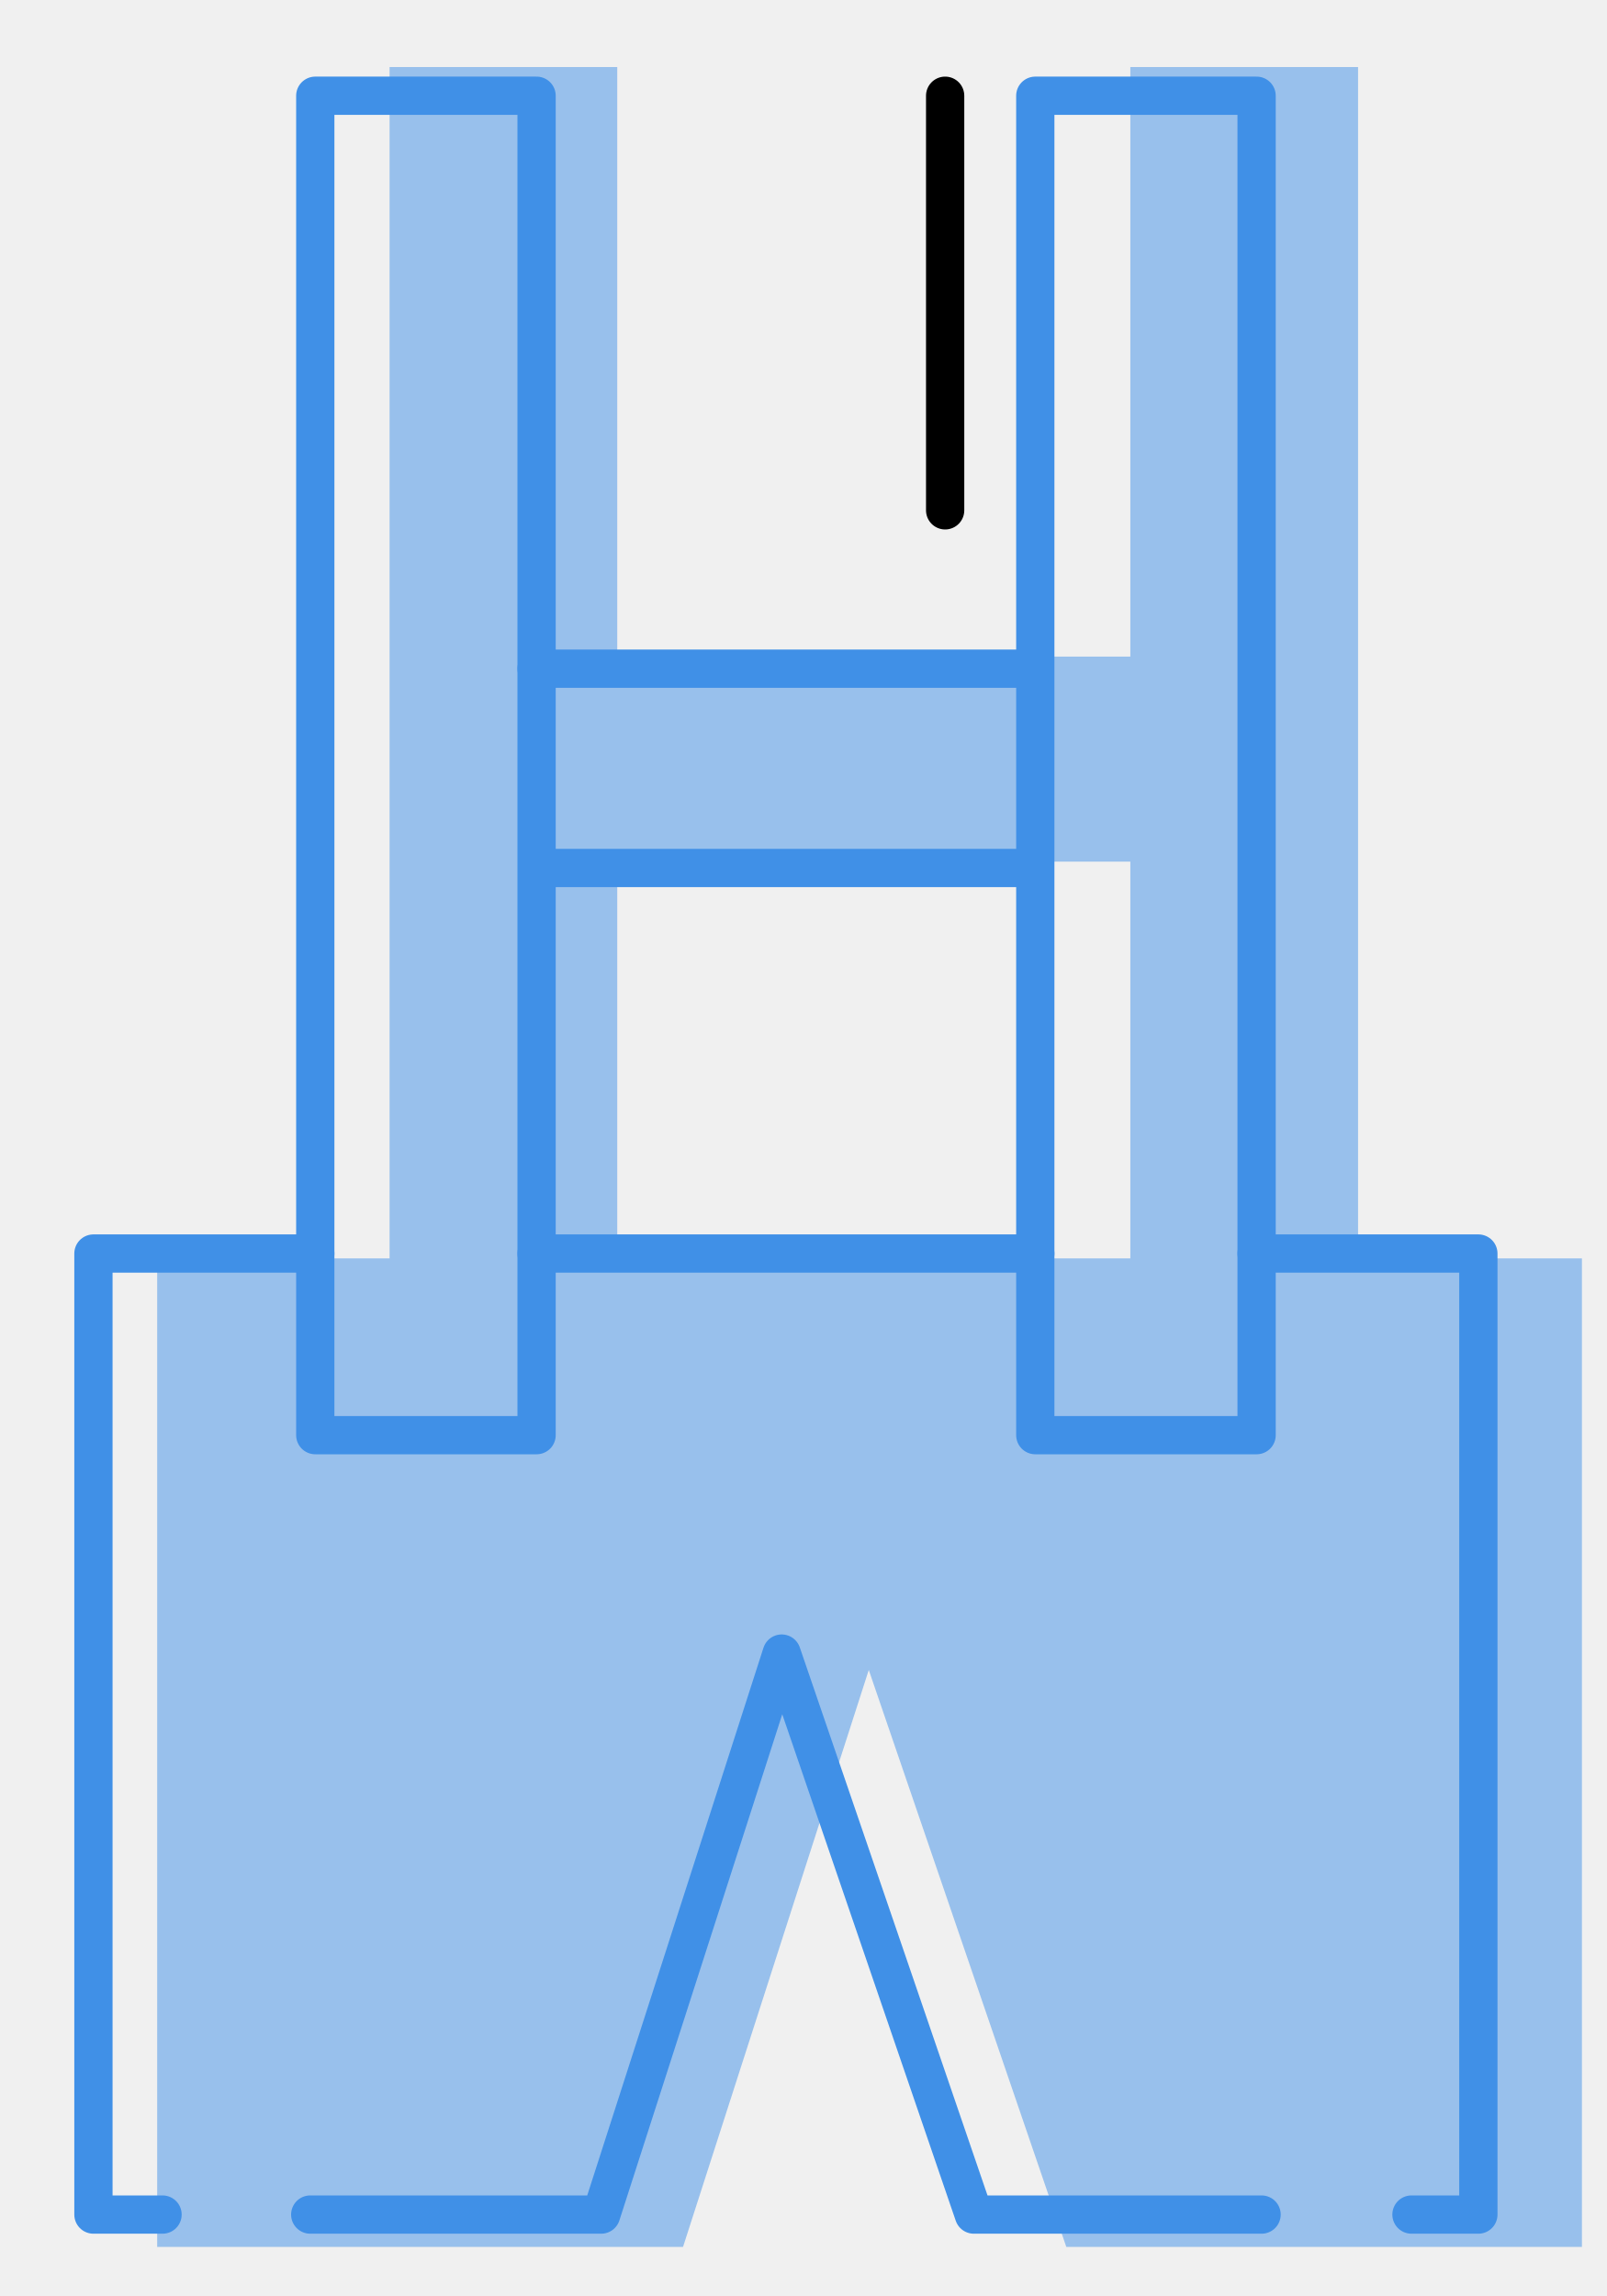
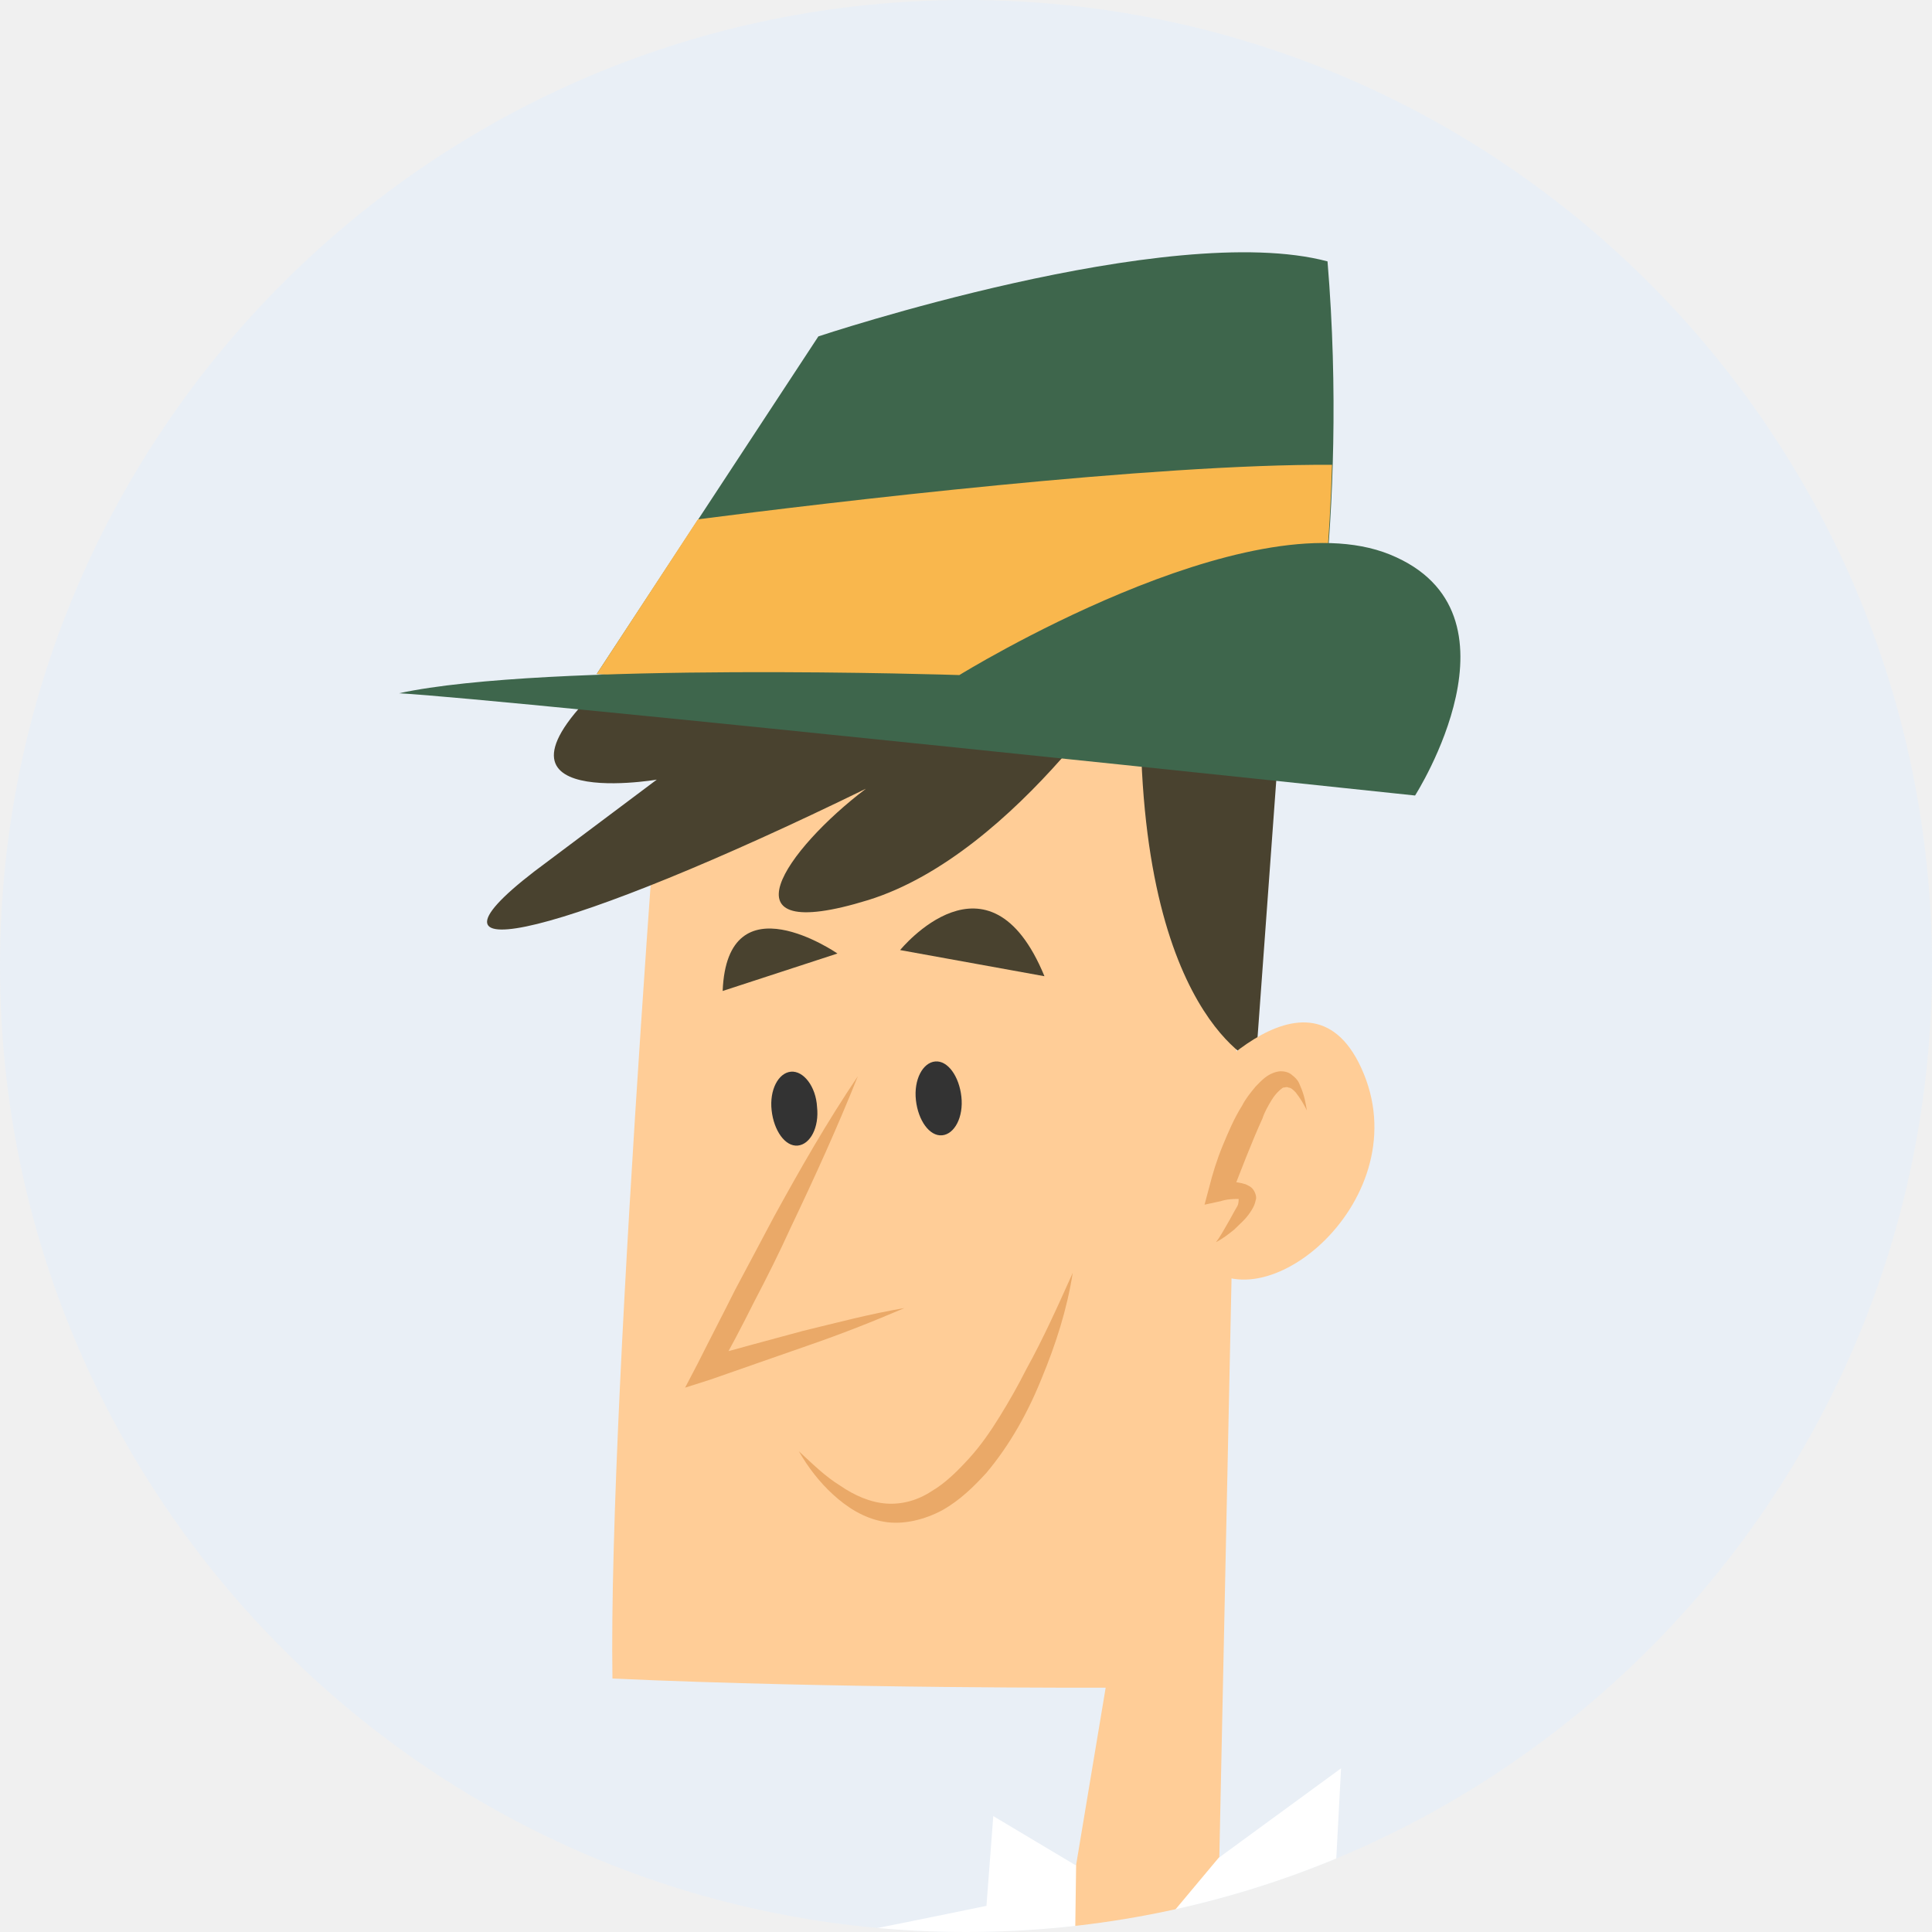
- <svg xmlns="http://www.w3.org/2000/svg" width="21" height="30" viewBox="0 0 21 30" fill="none">
-   <g clip-path="url(#clip0_3532_114327)">
-     <path opacity="0.5" d="M17.747 16.442V0.876H14.771V8.579H8.066V0.876H5.091V16.442H2.054V29.361H8.925L11.353 21.82L13.935 29.361H20.674V16.442H17.747ZM8.066 16.442V11.258H14.771V16.442H8.066H8.066Z" fill="#4090E7" />
-     <path d="M7.012 1.251H4.12V18.752H7.012V1.251Z" stroke="#4090E7" stroke-width="0.5" stroke-linecap="round" stroke-linejoin="round" />
-     <path d="M16.421 1.251H13.529V18.752H16.421V1.251Z" stroke="#4090E7" stroke-width="0.5" stroke-linecap="round" stroke-linejoin="round" />
-     <path d="M13.497 11.341H7.061" stroke="#4090E7" stroke-width="0.5" stroke-linecap="round" stroke-linejoin="round" />
-     <path d="M7.012 8.737H13.497" stroke="#4090E7" stroke-width="0.5" stroke-linecap="round" stroke-linejoin="round" />
-     <path d="M16.486 28.936H12.726L10.215 21.606L7.856 28.936H7.727H4.054" stroke="#4090E7" stroke-width="0.5" stroke-linecap="round" stroke-linejoin="round" />
-     <path d="M13.529 16.379H7.012" stroke="#4090E7" stroke-width="0.5" stroke-linecap="round" stroke-linejoin="round" />
-     <path d="M16.421 16.379H19.319V28.936H18.445" stroke="#4090E7" stroke-width="0.5" stroke-linecap="round" stroke-linejoin="round" />
-     <path d="M2.124 28.936H1.221V16.379H4.12" stroke="#4090E7" stroke-width="0.5" stroke-linecap="round" stroke-linejoin="round" />
-     <path d="M12.351 1.251V6.668" stroke="black" stroke-width="0.5" stroke-linecap="round" stroke-linejoin="round" />
+ <svg xmlns="http://www.w3.org/2000/svg" width="41" height="41" viewBox="0 0 41 41" fill="none">
+   <path d="M20.5 41C31.822 41 41 31.822 41 20.5C41 9.178 31.822 0 20.5 0C9.178 0 0 9.178 0 20.5C0 31.822 9.178 41 20.5 41Z" fill="#E9EFF6" />
+   <mask id="mask0_5526_145771" style="mask-type:luminance" maskUnits="userSpaceOnUse" x="0" y="0" width="41" height="41">
+     <path d="M20.5 41C31.822 41 41 31.822 41 20.5C41 9.178 31.822 0 20.5 0C9.178 0 0 9.178 0 20.5C0 31.822 9.178 41 20.5 41Z" fill="white" />
+   </mask>
+   <g mask="url(#mask0_5526_145771)">
+     <path d="M0 49.344L11.745 43.508C11.745 43.508 10.009 42.495 12.855 42.013C15.701 41.53 20.934 40.445 20.934 40.445L21.079 38.54L22.815 39.577L25.854 39.432L28.459 37.527L28.338 39.818C28.338 39.818 39.818 37.527 44.256 39.022C45.51 48.283 48.163 64.225 48.163 64.225" fill="white" />
+     <path d="M28.555 79.419L30.942 39.36L34.102 38.829L30.074 79.443" fill="#49422F" />
+     <path d="M19.681 81.011L17.076 40.976L14.375 41.458L18.451 81.397" fill="#49422F" />
+     <path d="M28.264 40.3C27.999 41.193 27.685 42.037 27.348 42.905C27.179 43.339 27.01 43.749 26.817 44.159C26.648 44.569 26.431 45.003 26.262 45.413L26.045 45.823L25.828 45.462C25.539 44.979 25.225 44.473 24.96 43.966C24.671 43.46 24.405 42.953 24.164 42.423C24.55 42.857 24.888 43.339 25.225 43.797C25.563 44.256 25.901 44.738 26.214 45.22L25.804 45.244C25.997 44.834 26.166 44.4 26.359 43.99C26.552 43.58 26.745 43.17 26.938 42.736C27.348 41.916 27.782 41.096 28.264 40.3Z" fill="#DDDDDD" />
+     <path d="M14.275 12.589C14.275 12.589 12.901 29.447 12.997 35.621C17.796 35.839 23.464 35.815 23.464 35.815L22.837 39.577L22.789 43.098L25.876 39.408L26.455 11.962C26.406 11.962 17.242 11.239 14.275 12.589Z" fill="#FFCD97" />
+     <path d="M24.236 13.844C24.236 13.844 21.608 18.112 18.424 19.101C15.216 20.09 16.688 18.016 18.376 16.738C12.009 19.849 8.488 20.693 11.333 18.498C13.938 16.545 13.938 16.545 13.938 16.545C13.938 16.545 9.549 17.292 13.215 14.133C17.218 10.901 20.98 11.432 20.98 11.432L26.455 11.938L27.323 13.289L26.648 22.55C26.624 22.55 23.875 21.368 24.236 13.844Z" fill="#49422F" />
+     <path d="M25.133 23.394C25.133 23.394 27.81 20.017 28.943 22.791C30.077 25.564 26.604 28.314 25.398 26.65" fill="#FFCD97" />
+     <path d="M18.205 22.839C17.771 23.925 17.288 24.986 16.782 26.047C16.541 26.578 16.276 27.108 16.01 27.615C15.745 28.145 15.48 28.652 15.19 29.158L14.925 28.82C15.624 28.628 16.324 28.435 17.047 28.242C17.747 28.073 18.47 27.88 19.194 27.759C18.518 28.049 17.843 28.314 17.144 28.555C16.444 28.796 15.769 29.038 15.07 29.279L14.539 29.448L14.804 28.941C15.07 28.41 15.335 27.904 15.6 27.373C15.866 26.867 16.155 26.336 16.42 25.83C16.975 24.817 17.554 23.804 18.205 22.839Z" fill="#EAA968" />
+     <path d="M22.765 27.012C22.645 27.784 22.404 28.531 22.114 29.23C21.825 29.954 21.439 30.654 20.933 31.256C20.667 31.546 20.378 31.835 19.992 32.052C19.63 32.245 19.172 32.366 18.762 32.294C18.328 32.221 17.966 31.98 17.677 31.715C17.387 31.449 17.146 31.136 16.953 30.798C17.242 31.064 17.508 31.329 17.821 31.522C18.135 31.739 18.473 31.884 18.81 31.908C19.148 31.932 19.485 31.835 19.775 31.642C20.064 31.474 20.33 31.208 20.571 30.943C20.812 30.678 21.029 30.364 21.222 30.05C21.415 29.737 21.608 29.399 21.777 29.062C22.138 28.41 22.452 27.711 22.765 27.012Z" fill="#EAA968" />
+     <path d="M27.733 23.563C27.661 23.418 27.588 23.298 27.492 23.177C27.444 23.129 27.395 23.081 27.347 23.081C27.299 23.056 27.275 23.081 27.227 23.081C27.154 23.129 27.058 23.225 26.985 23.346C26.913 23.466 26.841 23.587 26.793 23.732C26.551 24.262 26.334 24.841 26.117 25.396L25.876 25.107C26.045 25.082 26.19 25.058 26.431 25.131C26.479 25.155 26.551 25.179 26.6 25.251C26.648 25.323 26.672 25.42 26.648 25.468C26.624 25.589 26.575 25.661 26.527 25.733C26.431 25.878 26.31 25.975 26.19 26.095C26.069 26.192 25.948 26.288 25.804 26.361C25.9 26.24 25.973 26.095 26.045 25.975C26.117 25.854 26.19 25.709 26.262 25.589C26.286 25.541 26.286 25.468 26.286 25.444C26.286 25.444 26.286 25.444 26.262 25.444C26.19 25.444 26.045 25.444 25.9 25.492L25.562 25.565L25.659 25.203C25.731 24.913 25.828 24.6 25.948 24.311C26.069 24.021 26.19 23.732 26.358 23.466C26.431 23.322 26.527 23.201 26.648 23.056C26.768 22.936 26.889 22.791 27.106 22.743C27.203 22.719 27.347 22.743 27.42 22.815C27.516 22.888 27.564 22.96 27.588 23.032C27.685 23.249 27.709 23.418 27.733 23.563Z" fill="#EAA968" />
+     <path d="M20.402 23.273C20.45 23.707 20.257 24.069 19.992 24.093C19.727 24.117 19.485 23.78 19.437 23.346C19.389 22.912 19.582 22.55 19.847 22.526C20.112 22.502 20.354 22.839 20.402 23.273Z" fill="#333333" />
+     <path d="M17.339 23.491C17.387 23.925 17.195 24.286 16.929 24.311C16.664 24.335 16.423 23.997 16.375 23.563C16.326 23.129 16.519 22.767 16.785 22.743C17.05 22.719 17.315 23.056 17.339 23.491Z" fill="#333333" />
+     <path d="M19.102 20.162C19.102 20.162 20.983 17.847 22.165 20.717L19.102 20.162Z" fill="#49422F" />
+     <path d="M17.772 20.235C17.772 20.235 15.432 18.619 15.336 21.03L17.772 20.235Z" fill="#49422F" />
+     <path d="M12.664 14.302L17.367 7.139C17.367 7.139 24.819 4.655 28.172 5.547C28.63 11.07 27.713 15.339 27.713 15.339L12.664 14.302Z" fill="#3E664C" />
+     <path d="M12.664 14.302L27.713 15.338C27.713 15.338 28.172 13.144 28.268 9.864C24.482 9.84 17.608 10.66 14.81 11.021L12.664 14.302Z" fill="#F9B74D" />
+     <path d="M30.03 16.882C30.03 16.882 10.688 14.832 8.469 14.712C11.58 14.036 20.359 14.326 20.359 14.326C20.359 14.326 26.485 10.539 29.499 11.769C32.514 12.999 30.03 16.882 30.03 16.882Z" fill="#3E664C" />
  </g>
-   <defs>
-     <clipPath id="clip0_3532_114327">
-       <rect width="19.848" height="28.509" fill="white" transform="translate(0.82605 0.852051)" />
-     </clipPath>
-   </defs>
</svg>
